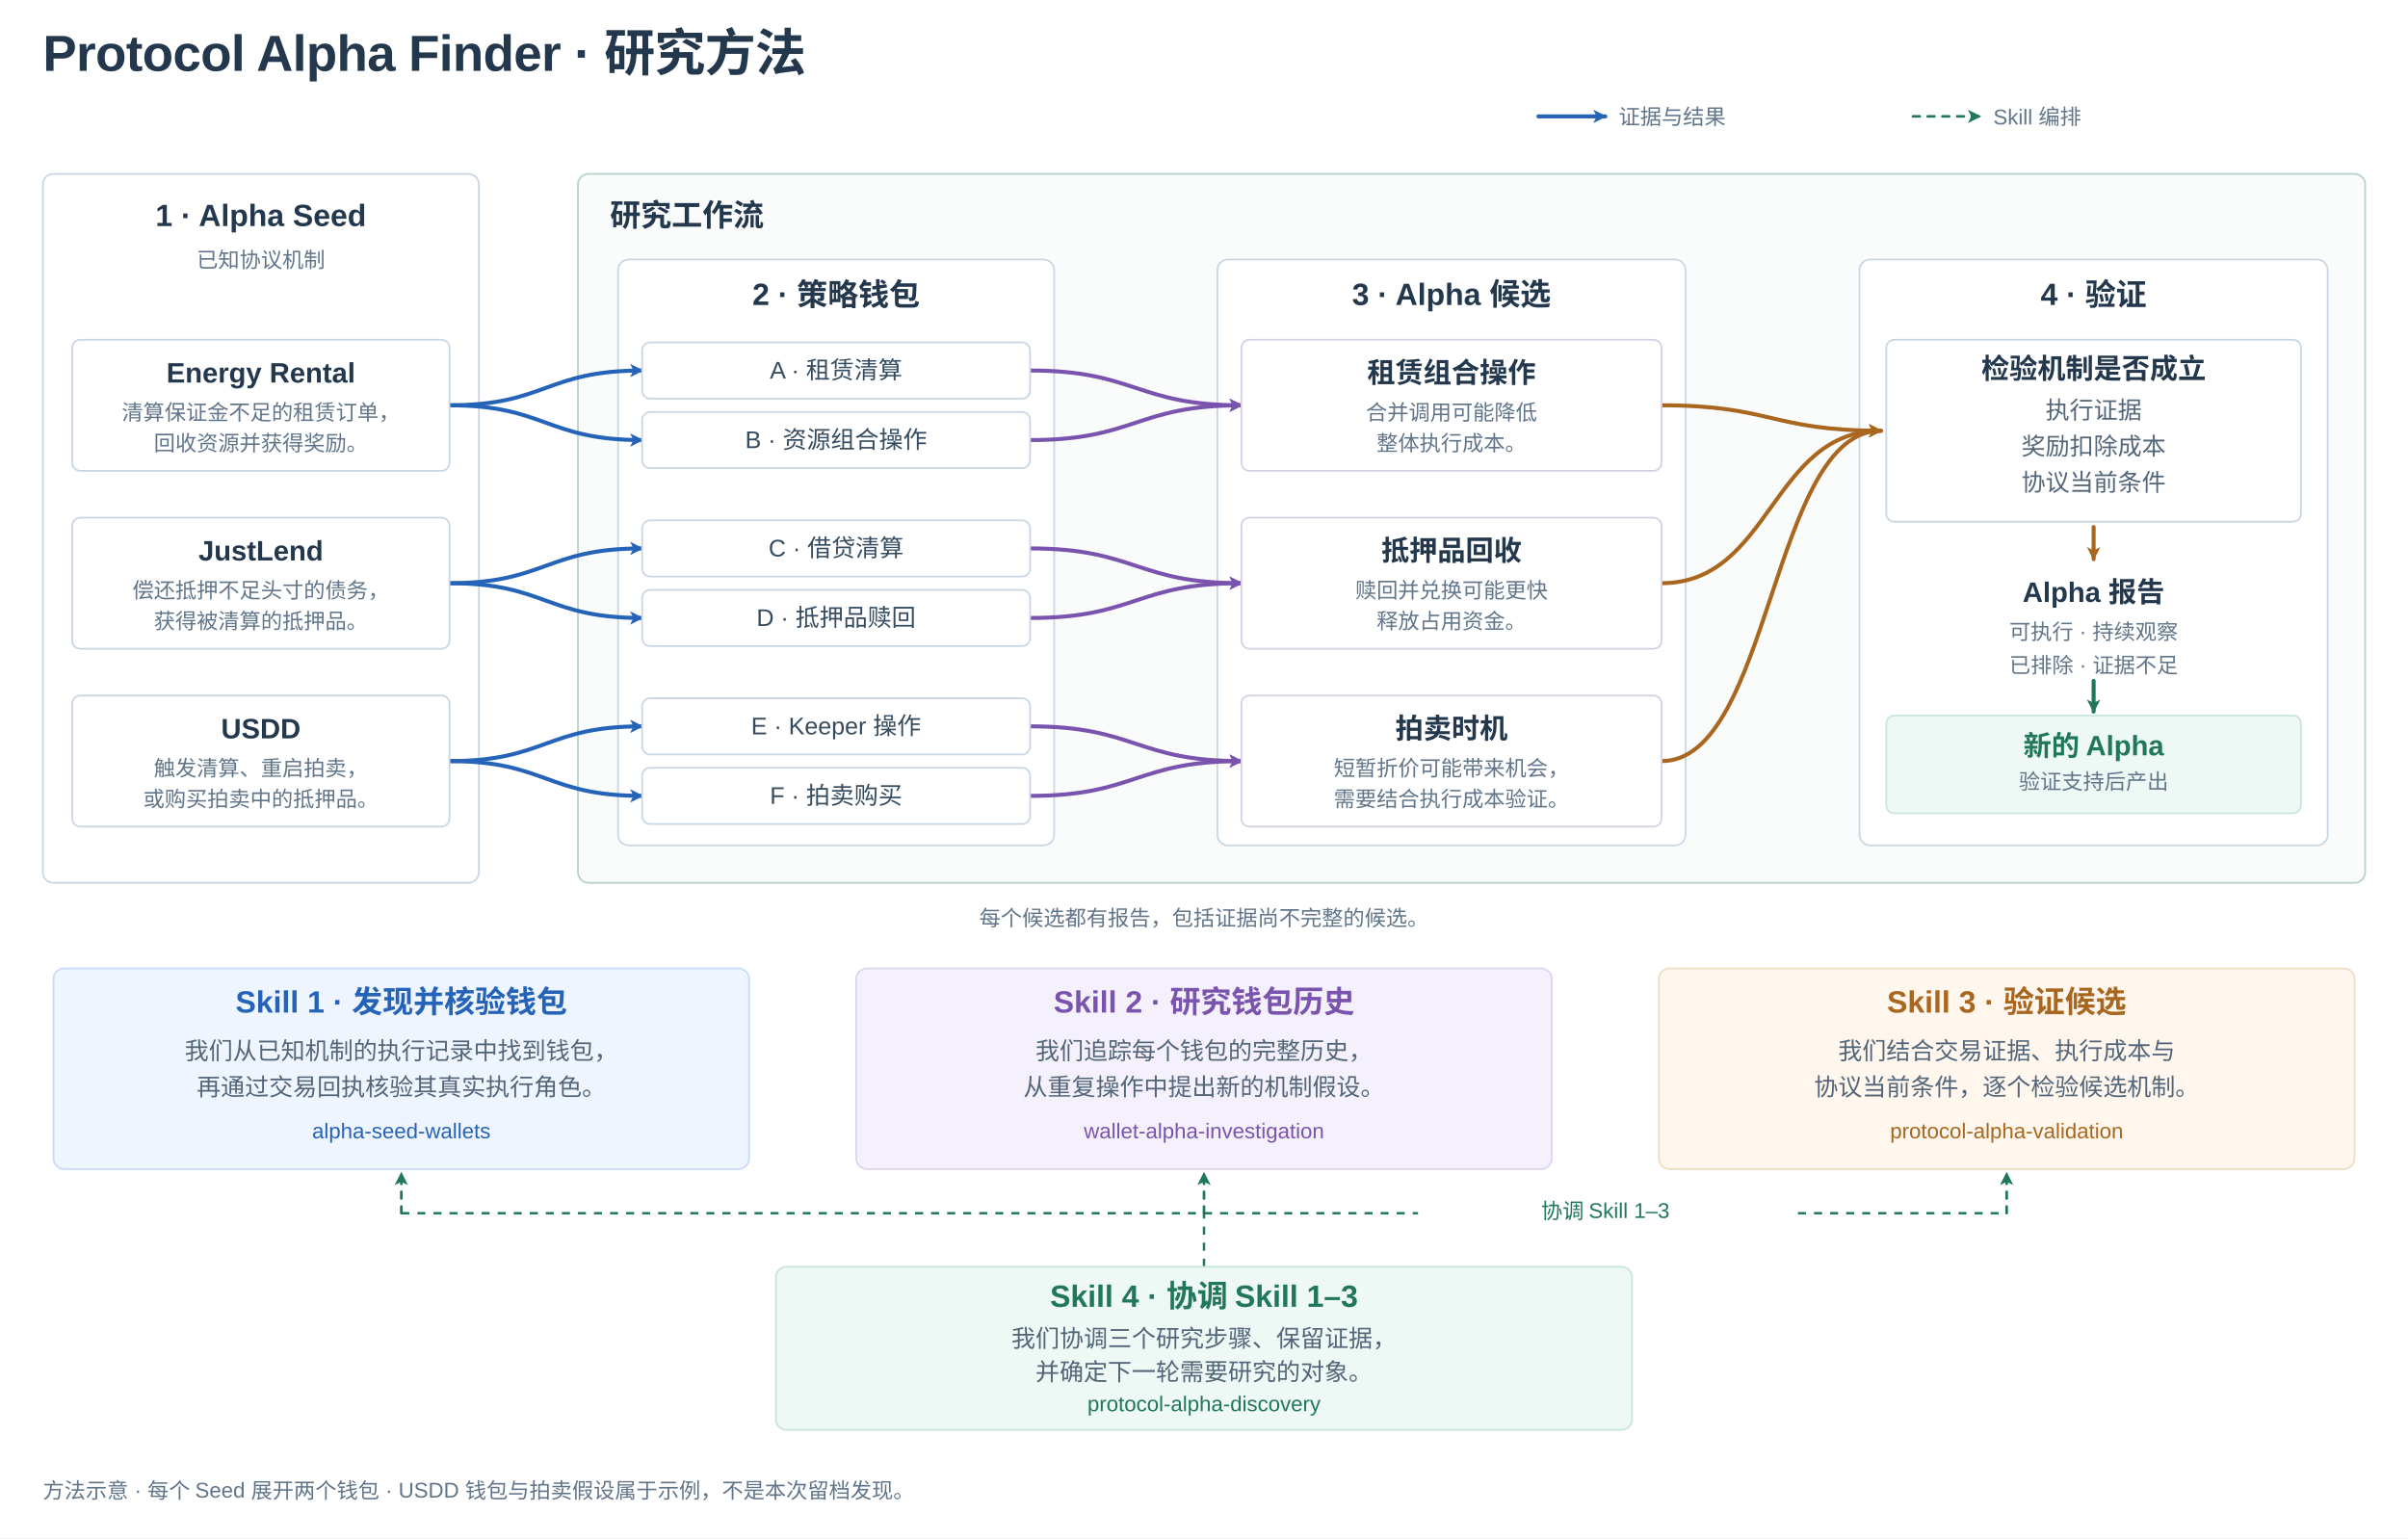
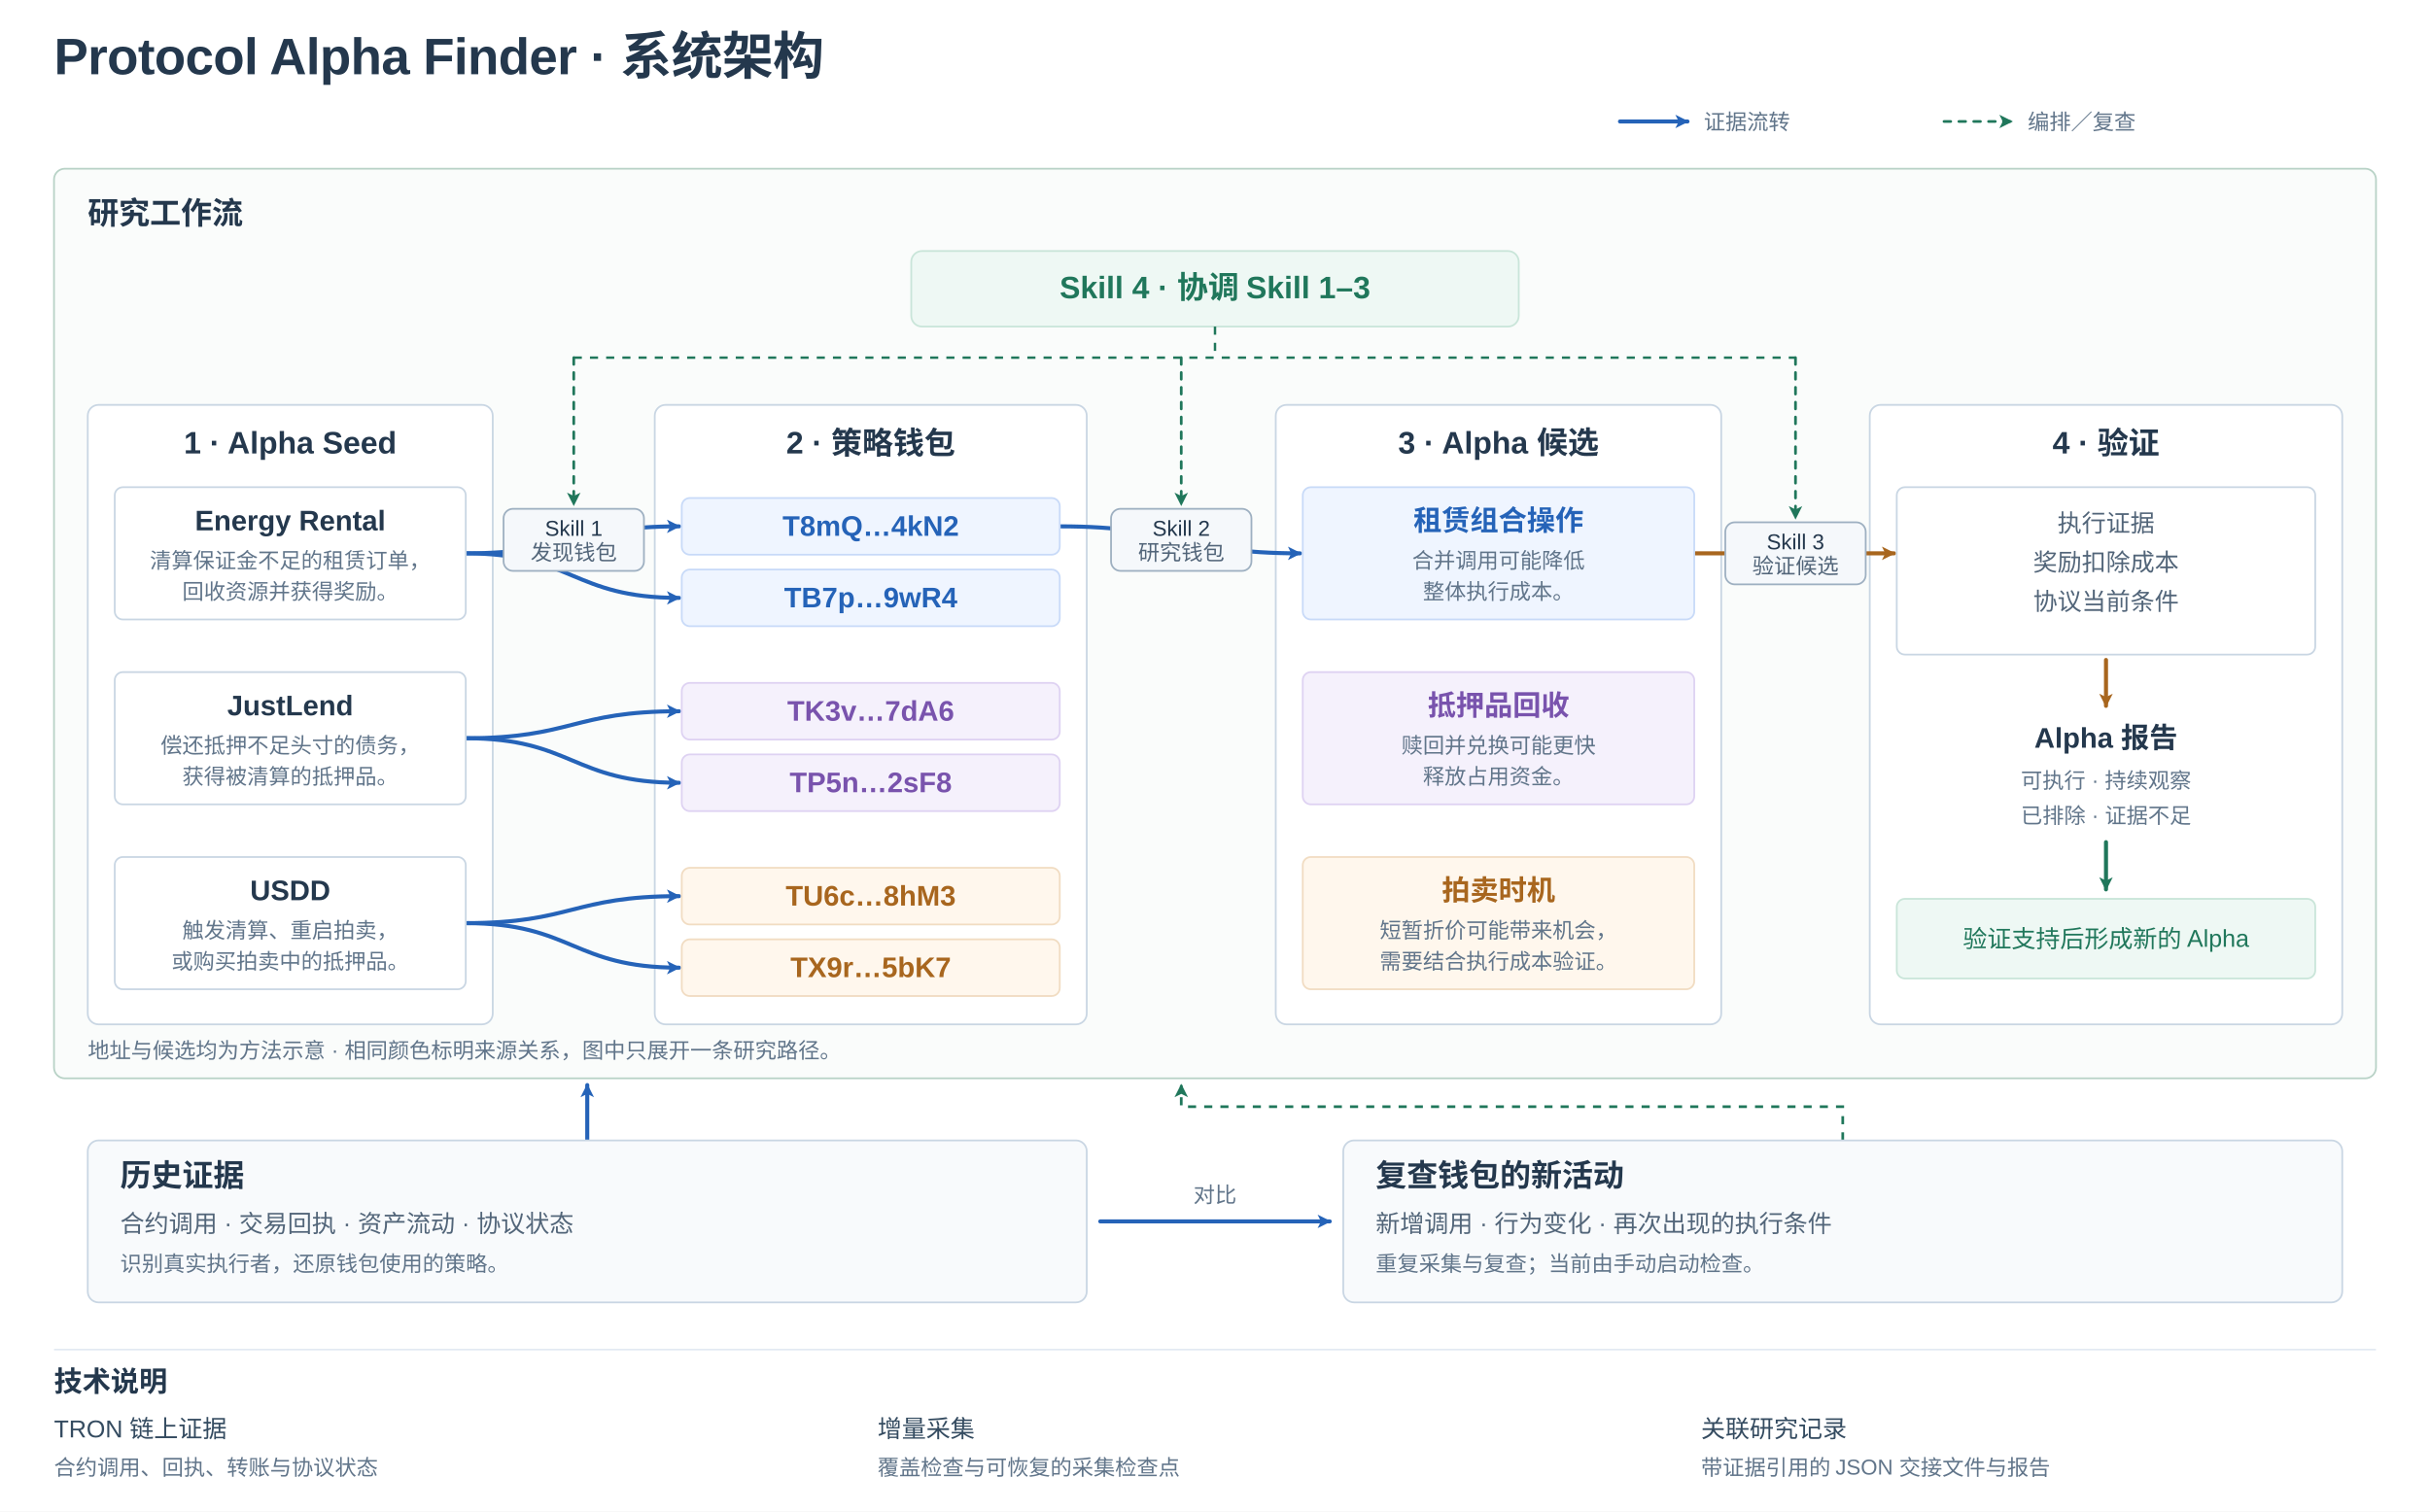
- <svg xmlns="http://www.w3.org/2000/svg" width="1800" height="1150" viewBox="0 0 1800 1150" role="img" aria-labelledby="title desc" xml:lang="zh-CN">
+ <svg xmlns="http://www.w3.org/2000/svg" width="1800" height="1120" viewBox="0 0 1800 1120" role="img" aria-labelledby="title desc" xml:lang="zh-CN">
  <defs>
    <marker id="a0" viewBox="0 0 10 10" refX="9" refY="5" markerWidth="10" markerHeight="10" markerUnits="userSpaceOnUse" orient="auto">
      <path d="M 0 0 L 10 5 L 0 10 L 2.5 5 Z" fill="#2563b8" />
    </marker>
    <marker id="a1" viewBox="0 0 10 10" refX="9" refY="5" markerWidth="10" markerHeight="10" markerUnits="userSpaceOnUse" orient="auto">
      <path d="M 0 0 L 10 5 L 0 10 L 2.5 5 Z" fill="#7953ad" />
    </marker>
    <marker id="a2" viewBox="0 0 10 10" refX="9" refY="5" markerWidth="10" markerHeight="10" markerUnits="userSpaceOnUse" orient="auto">
      <path d="M 0 0 L 10 5 L 0 10 L 2.5 5 Z" fill="#a8661e" />
    </marker>
    <marker id="a3" viewBox="0 0 10 10" refX="9" refY="5" markerWidth="10" markerHeight="10" markerUnits="userSpaceOnUse" orient="auto">
      <path d="M 0 0 L 10 5 L 0 10 L 2.5 5 Z" fill="#20775b" />
    </marker>
  </defs>
  <style>
text { font-family: Arial, 'PingFang SC', 'Microsoft YaHei', sans-serif; fill:#24384d; }
.title { font-size:38px; font-weight:700; letter-spacing:-.4px; }
.heading { font-size:23px; font-weight:650; }
.node { font-size:21px; font-weight:600; }
.body { font-size:18px; fill:#526579; }
.small { font-size:16px; fill:#61758a; }
.code { font-family:'SFMono-Regular',Consolas,monospace; font-size:16px; }
.label { font-size:14px; font-weight:650; letter-spacing:1px; fill:#61758a; }
</style>
-   <rect x="0" y="0" width="1800" height="1150" rx="0" fill="#ffffff" stroke="none" stroke-width="1.3" />
-   <text x="32" y="53" class="title" text-anchor="start">Protocol Alpha Finder · 研究方法</text>
-   <path data-kind="legend-flow" d="M 1150 87 C 1175.0 87 1175.0 87 1200 87" stroke="#2563b8" stroke-width="3" fill="none" stroke-linecap="round" marker-end="url(#a0)" />
-   <text x="1210" y="93" class="small" text-anchor="start">证据与结果</text>
-   <path data-kind="legend-coordination" d="M 1430 87 C 1455.0 87 1455.0 87 1480 87" stroke="#20775b" stroke-width="2" fill="none" stroke-linecap="round" marker-end="url(#a3)" stroke-dasharray="5 6" />
-   <text x="1490" y="93" class="small" text-anchor="start">Skill 编排</text>
-   <rect x="32" y="130" width="326" height="530" rx="8" fill="#ffffff" stroke="#c9d6e3" stroke-width="1.3" />
-   <text x="195" y="169" class="heading" text-anchor="middle">1 · Alpha Seed</text>
-   <text x="195" y="200" class="small" text-anchor="middle">已知协议机制</text>
-   <rect x="432" y="130" width="1336" height="530" rx="8" fill="#fafcfb" stroke="#b8d2c6" stroke-width="1.3" />
-   <text x="456" y="169" class="heading" text-anchor="start">研究工作流</text>
-   <rect x="462" y="194" width="326" height="438" rx="8" fill="#ffffff" stroke="#c9d6e3" stroke-width="1.3" />
-   <text x="625.0" y="228" class="heading" text-anchor="middle">2 · 策略钱包</text>
-   <rect x="910" y="194" width="350" height="438" rx="8" fill="#ffffff" stroke="#c9d6e3" stroke-width="1.3" />
-   <text x="1085.0" y="228" class="heading" text-anchor="middle">3 · Alpha 候选</text>
-   <rect x="1390" y="194" width="350" height="438" rx="8" fill="#ffffff" stroke="#c9d6e3" stroke-width="1.3" />
-   <text x="1565.0" y="228" class="heading" text-anchor="middle">4 · 验证</text>
-   <path data-kind="seed-wallet" d="M 336 303 C 408.0 303 408.0 277 480 277" stroke="#2563b8" stroke-width="3" fill="none" stroke-linecap="round" marker-end="url(#a0)" />
-   <path data-kind="seed-wallet" d="M 336 303 C 408.0 303 408.0 329 480 329" stroke="#2563b8" stroke-width="3" fill="none" stroke-linecap="round" marker-end="url(#a0)" />
-   <path data-kind="seed-wallet" d="M 336 436 C 408.0 436 408.0 410 480 410" stroke="#2563b8" stroke-width="3" fill="none" stroke-linecap="round" marker-end="url(#a0)" />
-   <path data-kind="seed-wallet" d="M 336 436 C 408.0 436 408.0 462 480 462" stroke="#2563b8" stroke-width="3" fill="none" stroke-linecap="round" marker-end="url(#a0)" />
-   <path data-kind="seed-wallet" d="M 336 569 C 408.0 569 408.0 543 480 543" stroke="#2563b8" stroke-width="3" fill="none" stroke-linecap="round" marker-end="url(#a0)" />
-   <path data-kind="seed-wallet" d="M 336 569 C 408.0 569 408.0 595 480 595" stroke="#2563b8" stroke-width="3" fill="none" stroke-linecap="round" marker-end="url(#a0)" />
-   <path data-kind="wallet-candidate" d="M 770 277 C 849.0 277 849.0 303 928 303" stroke="#7953ad" stroke-width="3" fill="none" stroke-linecap="round" marker-end="url(#a1)" />
-   <path data-kind="wallet-candidate" d="M 770 329 C 849.0 329 849.0 303 928 303" stroke="#7953ad" stroke-width="3" fill="none" stroke-linecap="round" marker-end="url(#a1)" />
-   <path data-kind="wallet-candidate" d="M 770 410 C 849.0 410 849.0 436 928 436" stroke="#7953ad" stroke-width="3" fill="none" stroke-linecap="round" marker-end="url(#a1)" />
-   <path data-kind="wallet-candidate" d="M 770 462 C 849.0 462 849.0 436 928 436" stroke="#7953ad" stroke-width="3" fill="none" stroke-linecap="round" marker-end="url(#a1)" />
-   <path data-kind="wallet-candidate" d="M 770 543 C 849.0 543 849.0 569 928 569" stroke="#7953ad" stroke-width="3" fill="none" stroke-linecap="round" marker-end="url(#a1)" />
-   <path data-kind="wallet-candidate" d="M 770 595 C 849.0 595 849.0 569 928 569" stroke="#7953ad" stroke-width="3" fill="none" stroke-linecap="round" marker-end="url(#a1)" />
-   <path data-kind="candidate-validation" d="M 1242 303 C 1324.0 303 1324.0 322 1406 322" stroke="#a8661e" stroke-width="3" fill="none" stroke-linecap="round" marker-end="url(#a2)" />
-   <path data-kind="candidate-validation" d="M 1242 436 C 1324.0 436 1324.0 322 1406 322" stroke="#a8661e" stroke-width="3" fill="none" stroke-linecap="round" marker-end="url(#a2)" />
-   <path data-kind="candidate-validation" d="M 1242 569 C 1324.0 569 1324.0 322 1406 322" stroke="#a8661e" stroke-width="3" fill="none" stroke-linecap="round" marker-end="url(#a2)" />
-   <rect x="54" y="254" width="282" height="98" rx="6" fill="#ffffff" stroke="#c9d6e3" stroke-width="1.3" />
-   <text x="195" y="286" class="node" text-anchor="middle">Energy Rental</text>
-   <text x="195" y="314" class="small" text-anchor="middle">清算保证金不足的租赁订单，</text>
-   <text x="195" y="337" class="small" text-anchor="middle">回收资源并获得奖励。</text>
-   <rect x="928" y="254" width="314" height="98" rx="6" fill="#ffffff" stroke="#d8cfe5" stroke-width="1.3" />
-   <text x="1085" y="286" class="node" text-anchor="middle">租赁组合操作</text>
-   <text x="1085" y="314" class="small" text-anchor="middle">合并调用可能降低</text>
-   <text x="1085" y="337" class="small" text-anchor="middle">整体执行成本。</text>
-   <rect x="54" y="387" width="282" height="98" rx="6" fill="#ffffff" stroke="#c9d6e3" stroke-width="1.3" />
-   <text x="195" y="419" class="node" text-anchor="middle">JustLend</text>
-   <text x="195" y="447" class="small" text-anchor="middle">偿还抵押不足头寸的债务，</text>
-   <text x="195" y="470" class="small" text-anchor="middle">获得被清算的抵押品。</text>
-   <rect x="928" y="387" width="314" height="98" rx="6" fill="#ffffff" stroke="#d8cfe5" stroke-width="1.3" />
-   <text x="1085" y="419" class="node" text-anchor="middle">抵押品回收</text>
-   <text x="1085" y="447" class="small" text-anchor="middle">赎回并兑换可能更快</text>
-   <text x="1085" y="470" class="small" text-anchor="middle">释放占用资金。</text>
-   <rect x="54" y="520" width="282" height="98" rx="6" fill="#ffffff" stroke="#c9d6e3" stroke-width="1.3" />
-   <text x="195" y="552" class="node" text-anchor="middle">USDD</text>
-   <text x="195" y="580" class="small" text-anchor="middle">触发清算、重启拍卖，</text>
-   <text x="195" y="603" class="small" text-anchor="middle">或购买拍卖中的抵押品。</text>
-   <rect x="928" y="520" width="314" height="98" rx="6" fill="#ffffff" stroke="#d8cfe5" stroke-width="1.3" />
-   <text x="1085" y="552" class="node" text-anchor="middle">拍卖时机</text>
-   <text x="1085" y="580" class="small" text-anchor="middle">短暂折价可能带来机会，</text>
-   <text x="1085" y="603" class="small" text-anchor="middle">需要结合执行成本验证。</text>
-   <rect x="480" y="256" width="290" height="42" rx="6" fill="#ffffff" stroke="#c9d6e3" stroke-width="1.3" />
-   <text x="625" y="283" class="body" text-anchor="middle" style="fill:#344b60">A · 租赁清算</text>
-   <rect x="480" y="308" width="290" height="42" rx="6" fill="#ffffff" stroke="#c9d6e3" stroke-width="1.3" />
-   <text x="625" y="335" class="body" text-anchor="middle" style="fill:#344b60">B · 资源组合操作</text>
-   <rect x="480" y="389" width="290" height="42" rx="6" fill="#ffffff" stroke="#c9d6e3" stroke-width="1.3" />
-   <text x="625" y="416" class="body" text-anchor="middle" style="fill:#344b60">C · 借贷清算</text>
-   <rect x="480" y="441" width="290" height="42" rx="6" fill="#ffffff" stroke="#c9d6e3" stroke-width="1.3" />
-   <text x="625" y="468" class="body" text-anchor="middle" style="fill:#344b60">D · 抵押品赎回</text>
-   <rect x="480" y="522" width="290" height="42" rx="6" fill="#ffffff" stroke="#c9d6e3" stroke-width="1.3" />
-   <text x="625" y="549" class="body" text-anchor="middle" style="fill:#344b60">E · Keeper 操作</text>
-   <rect x="480" y="574" width="290" height="42" rx="6" fill="#ffffff" stroke="#c9d6e3" stroke-width="1.3" />
-   <text x="625" y="601" class="body" text-anchor="middle" style="fill:#344b60">F · 拍卖购买</text>
-   <rect x="1410" y="254" width="310" height="136" rx="6" fill="#ffffff" stroke="#c9d6e3" stroke-width="1.3" />
-   <text x="1565" y="283" class="node" text-anchor="middle">检验机制是否成立</text>
-   <text x="1565" y="313" class="body" text-anchor="middle">执行证据</text>
-   <text x="1565" y="340" class="body" text-anchor="middle">奖励扣除成本</text>
-   <text x="1565" y="367" class="body" text-anchor="middle">协议当前条件</text>
-   <path data-kind="validation-report" d="M 1565 394 C 1565 406.0 1565 406.0 1565 418" stroke="#a8661e" stroke-width="3" fill="none" stroke-linecap="round" marker-end="url(#a2)" />
-   <text x="1565" y="450" class="node" text-anchor="middle">Alpha 报告</text>
-   <text x="1565" y="478" class="small" text-anchor="middle">可执行 · 持续观察</text>
-   <text x="1565" y="503" class="small" text-anchor="middle">已排除 · 证据不足</text>
-   <path data-kind="report-new-alpha" d="M 1565 509 C 1565 520.5 1565 520.5 1565 532" stroke="#20775b" stroke-width="3" fill="none" stroke-linecap="round" marker-end="url(#a3)" />
-   <rect x="1410" y="535" width="310" height="73" rx="6" fill="#eef8f4" stroke="#c9e5d9" stroke-width="1.3" />
-   <text x="1565" y="565" class="node" text-anchor="middle" style="fill:#20775b">新的 Alpha</text>
-   <text x="1565" y="590" class="small" text-anchor="middle">验证支持后产出</text>
-   <text x="900" y="692" class="small" text-anchor="middle">每个候选都有报告，包括证据尚不完整的候选。</text>
-   <rect x="40" y="724" width="520" height="150" rx="8" fill="#eff5ff" stroke="#c8daf8" stroke-width="1.3" />
-   <text x="300" y="757" class="heading" text-anchor="middle" style="fill:#2563b8">Skill 1 · 发现并核验钱包</text>
-   <text x="300" y="792" class="body" text-anchor="middle">我们从已知机制的执行记录中找到钱包，</text>
-   <text x="300" y="819" class="body" text-anchor="middle">再通过交易回执核验其真实执行角色。</text>
-   <text x="300" y="851" class="small" text-anchor="middle" style="fill:#2563b8">alpha-seed-wallets</text>
-   <rect x="640" y="724" width="520" height="150" rx="8" fill="#f5f1fc" stroke="#ded2f2" stroke-width="1.3" />
-   <text x="900" y="757" class="heading" text-anchor="middle" style="fill:#7953ad">Skill 2 · 研究钱包历史</text>
-   <text x="900" y="792" class="body" text-anchor="middle">我们追踪每个钱包的完整历史，</text>
-   <text x="900" y="819" class="body" text-anchor="middle">从重复操作中提出新的机制假设。</text>
-   <text x="900" y="851" class="small" text-anchor="middle" style="fill:#7953ad">wallet-alpha-investigation</text>
-   <rect x="1240" y="724" width="520" height="150" rx="8" fill="#fff7ed" stroke="#f1dcc2" stroke-width="1.3" />
-   <text x="1500" y="757" class="heading" text-anchor="middle" style="fill:#a8661e">Skill 3 · 验证候选</text>
-   <text x="1500" y="792" class="body" text-anchor="middle">我们结合交易证据、执行成本与</text>
-   <text x="1500" y="819" class="body" text-anchor="middle">协议当前条件，逐个检验候选机制。</text>
-   <text x="1500" y="851" class="small" text-anchor="middle" style="fill:#a8661e">protocol-alpha-validation</text>
-   <path data-kind="coordination-bus" d="M 900 947 V 907 M 300 907 H 1500" fill="none" stroke="#20775b" stroke-width="1.8" stroke-dasharray="6 6" />
-   <path data-kind="skill-coordination" d="M 300 907 C 300 892.0 300 892.0 300 877" stroke="#20775b" stroke-width="2" fill="none" stroke-linecap="round" marker-end="url(#a3)" stroke-dasharray="5 6" />
-   <path data-kind="skill-coordination" d="M 900 907 C 900 892.0 900 892.0 900 877" stroke="#20775b" stroke-width="2" fill="none" stroke-linecap="round" marker-end="url(#a3)" stroke-dasharray="5 6" />
-   <path data-kind="skill-coordination" d="M 1500 907 C 1500 892.0 1500 892.0 1500 877" stroke="#20775b" stroke-width="2" fill="none" stroke-linecap="round" marker-end="url(#a3)" stroke-dasharray="5 6" />
-   <rect x="1060" y="891" width="280" height="29" rx="0" fill="#ffffff" stroke="none" stroke-width="1.3" />
-   <text x="1200" y="911" class="small" text-anchor="middle" style="fill:#20775b">协调 Skill 1–3</text>
-   <rect x="580" y="947" width="640" height="122" rx="8" fill="#eef8f4" stroke="#c9e5d9" stroke-width="1.3" />
-   <text x="900" y="977" class="heading" text-anchor="middle" style="fill:#20775b">Skill 4 · 协调 Skill 1–3</text>
-   <text x="900" y="1007" class="body" text-anchor="middle">我们协调三个研究步骤、保留证据，</text>
-   <text x="900" y="1032" class="body" text-anchor="middle">并确定下一轮需要研究的对象。</text>
-   <text x="900" y="1055" class="small" text-anchor="middle" style="fill:#20775b">protocol-alpha-discovery</text>
-   <text x="32" y="1120" class="small" text-anchor="start">方法示意 · 每个 Seed 展开两个钱包 · USDD 钱包与拍卖假设属于示例，不是本次留档发现。</text>
+   <rect x="0" y="0" width="1800" height="1120" rx="0" fill="#ffffff" stroke="none" stroke-width="1.3" />
+   <text x="40" y="55" class="title" text-anchor="start">Protocol Alpha Finder · 系统架构</text>
+   <path data-kind="legend-evidence" d="M 1200 90 C 1225.0 90 1225.0 90 1250 90" stroke="#2563b8" stroke-width="3" fill="none" stroke-linecap="round" marker-end="url(#a0)" />
+   <text x="1262" y="96" class="small" text-anchor="start">证据流转</text>
+   <path data-kind="legend-control" d="M 1440 90 C 1465.0 90 1465.0 90 1490 90" stroke="#20775b" stroke-width="2" fill="none" stroke-linecap="round" marker-end="url(#a3)" stroke-dasharray="5 6" />
+   <text x="1502" y="96" class="small" text-anchor="start">编排／复查</text>
+   <rect x="40" y="125" width="1720" height="674" rx="8" fill="#fafcfb" stroke="#b8d2c6" stroke-width="1.3" />
+   <text x="65" y="166" class="heading" text-anchor="start">研究工作流</text>
+   <rect x="675" y="186" width="450" height="56" rx="8" fill="#eef8f4" stroke="#c9e5d9" stroke-width="1.3" />
+   <text x="900" y="221" class="heading" text-anchor="middle" style="fill:#20775b">Skill 4 · 协调 Skill 1–3</text>
+   <path data-kind="coordination-bus" d="M 900 242 V 265 M 425 265 H 1330" stroke="#20775b" stroke-width="1.8" stroke-dasharray="6 6" fill="none" />
+   <path data-kind="skill-coordination" d="M 425 265 C 425 319.5 425 319.5 425 374" stroke="#20775b" stroke-width="2" fill="none" stroke-linecap="round" marker-end="url(#a3)" stroke-dasharray="5 6" />
+   <path data-kind="skill-coordination" d="M 875 265 C 875 319.5 875 319.5 875 374" stroke="#20775b" stroke-width="2" fill="none" stroke-linecap="round" marker-end="url(#a3)" stroke-dasharray="5 6" />
+   <path data-kind="skill-coordination" d="M 1330 265 C 1330 324.5 1330 324.5 1330 384" stroke="#20775b" stroke-width="2" fill="none" stroke-linecap="round" marker-end="url(#a3)" stroke-dasharray="5 6" />
+   <rect x="65" y="300" width="300" height="459" rx="8" fill="#ffffff" stroke="#c9d6e3" stroke-width="1.3" />
+   <text x="215.0" y="336" class="heading" text-anchor="middle">1 · Alpha Seed</text>
+   <rect x="485" y="300" width="320" height="459" rx="8" fill="#ffffff" stroke="#c9d6e3" stroke-width="1.3" />
+   <text x="645.0" y="336" class="heading" text-anchor="middle">2 · 策略钱包</text>
+   <rect x="945" y="300" width="330" height="459" rx="8" fill="#ffffff" stroke="#c9d6e3" stroke-width="1.3" />
+   <text x="1110.0" y="336" class="heading" text-anchor="middle">3 · Alpha 候选</text>
+   <rect x="1385" y="300" width="350" height="459" rx="8" fill="#ffffff" stroke="#c9d6e3" stroke-width="1.3" />
+   <text x="1560.0" y="336" class="heading" text-anchor="middle">4 · 验证</text>
+   <path data-kind="seed-wallet" d="M 345 410 C 424.0 410 424.0 390 503 390" stroke="#2563b8" stroke-width="3" fill="none" stroke-linecap="round" marker-end="url(#a0)" />
+   <path data-kind="seed-wallet" d="M 345 410 C 424.0 410 424.0 443 503 443" stroke="#2563b8" stroke-width="3" fill="none" stroke-linecap="round" marker-end="url(#a0)" />
+   <path data-kind="seed-wallet" d="M 345 547 C 424.0 547 424.0 527 503 527" stroke="#2563b8" stroke-width="3" fill="none" stroke-linecap="round" marker-end="url(#a0)" />
+   <path data-kind="seed-wallet" d="M 345 547 C 424.0 547 424.0 580 503 580" stroke="#2563b8" stroke-width="3" fill="none" stroke-linecap="round" marker-end="url(#a0)" />
+   <path data-kind="seed-wallet" d="M 345 684 C 424.0 684 424.0 664 503 664" stroke="#2563b8" stroke-width="3" fill="none" stroke-linecap="round" marker-end="url(#a0)" />
+   <path data-kind="seed-wallet" d="M 345 684 C 424.0 684 424.0 717 503 717" stroke="#2563b8" stroke-width="3" fill="none" stroke-linecap="round" marker-end="url(#a0)" />
+   <path data-kind="wallet-candidate" d="M 785 390 C 874.0 390 874.0 410 963 410" stroke="#2563b8" stroke-width="3" fill="none" stroke-linecap="round" marker-end="url(#a0)" />
+   <path data-kind="candidate-validation" d="M 1255 410 C 1329.0 410 1329.0 410 1403 410" stroke="#a8661e" stroke-width="3" fill="none" stroke-linecap="round" marker-end="url(#a2)" />
+   <rect x="85" y="361" width="260" height="98" rx="6" fill="#ffffff" stroke="#c9d6e3" stroke-width="1.3" />
+   <text x="215" y="393" class="node" text-anchor="middle">Energy Rental</text>
+   <text x="215" y="421" class="small" text-anchor="middle">清算保证金不足的租赁订单，</text>
+   <text x="215" y="444" class="small" text-anchor="middle">回收资源并获得奖励。</text>
+   <rect x="965" y="361" width="290" height="98" rx="6" fill="#eff5ff" stroke="#c8daf8" stroke-width="1.3" />
+   <text x="1110" y="393" class="node" text-anchor="middle" style="fill:#2563b8">租赁组合操作</text>
+   <text x="1110" y="421" class="small" text-anchor="middle">合并调用可能降低</text>
+   <text x="1110" y="444" class="small" text-anchor="middle">整体执行成本。</text>
+   <rect x="85" y="498" width="260" height="98" rx="6" fill="#ffffff" stroke="#c9d6e3" stroke-width="1.3" />
+   <text x="215" y="530" class="node" text-anchor="middle">JustLend</text>
+   <text x="215" y="558" class="small" text-anchor="middle">偿还抵押不足头寸的债务，</text>
+   <text x="215" y="581" class="small" text-anchor="middle">获得被清算的抵押品。</text>
+   <rect x="965" y="498" width="290" height="98" rx="6" fill="#f5f1fc" stroke="#ded2f2" stroke-width="1.3" />
+   <text x="1110" y="530" class="node" text-anchor="middle" style="fill:#7953ad">抵押品回收</text>
+   <text x="1110" y="558" class="small" text-anchor="middle">赎回并兑换可能更快</text>
+   <text x="1110" y="581" class="small" text-anchor="middle">释放占用资金。</text>
+   <rect x="85" y="635" width="260" height="98" rx="6" fill="#ffffff" stroke="#c9d6e3" stroke-width="1.3" />
+   <text x="215" y="667" class="node" text-anchor="middle">USDD</text>
+   <text x="215" y="695" class="small" text-anchor="middle">触发清算、重启拍卖，</text>
+   <text x="215" y="718" class="small" text-anchor="middle">或购买拍卖中的抵押品。</text>
+   <rect x="965" y="635" width="290" height="98" rx="6" fill="#fff7ed" stroke="#f1dcc2" stroke-width="1.3" />
+   <text x="1110" y="667" class="node" text-anchor="middle" style="fill:#a8661e">拍卖时机</text>
+   <text x="1110" y="695" class="small" text-anchor="middle">短暂折价可能带来机会，</text>
+   <text x="1110" y="718" class="small" text-anchor="middle">需要结合执行成本验证。</text>
+   <rect x="505" y="369" width="280" height="42" rx="6" fill="#eff5ff" stroke="#c8daf8" stroke-width="1.3" />
+   <text x="645" y="397" class="node" text-anchor="middle" style="fill:#2563b8">T8mQ…4kN2</text>
+   <rect x="505" y="422" width="280" height="42" rx="6" fill="#eff5ff" stroke="#c8daf8" stroke-width="1.3" />
+   <text x="645" y="450" class="node" text-anchor="middle" style="fill:#2563b8">TB7p…9wR4</text>
+   <rect x="505" y="506" width="280" height="42" rx="6" fill="#f5f1fc" stroke="#ded2f2" stroke-width="1.3" />
+   <text x="645" y="534" class="node" text-anchor="middle" style="fill:#7953ad">TK3v…7dA6</text>
+   <rect x="505" y="559" width="280" height="42" rx="6" fill="#f5f1fc" stroke="#ded2f2" stroke-width="1.3" />
+   <text x="645" y="587" class="node" text-anchor="middle" style="fill:#7953ad">TP5n…2sF8</text>
+   <rect x="505" y="643" width="280" height="42" rx="6" fill="#fff7ed" stroke="#f1dcc2" stroke-width="1.3" />
+   <text x="645" y="671" class="node" text-anchor="middle" style="fill:#a8661e">TU6c…8hM3</text>
+   <rect x="505" y="696" width="280" height="42" rx="6" fill="#fff7ed" stroke="#f1dcc2" stroke-width="1.3" />
+   <text x="645" y="724" class="node" text-anchor="middle" style="fill:#a8661e">TX9r…5bK7</text>
+   <rect x="373" y="377" width="104" height="46" rx="7" fill="#f5f8fb" stroke="#9eb0c1" stroke-width="1.3" />
+   <text x="425" y="397" class="small" text-anchor="middle" style="fill:#24384d">Skill 1</text>
+   <text x="425" y="415" class="small" text-anchor="middle" style="fill:#526579">发现钱包</text>
+   <rect x="823" y="377" width="104" height="46" rx="7" fill="#f5f8fb" stroke="#9eb0c1" stroke-width="1.3" />
+   <text x="875" y="397" class="small" text-anchor="middle" style="fill:#24384d">Skill 2</text>
+   <text x="875" y="415" class="small" text-anchor="middle" style="fill:#526579">研究钱包</text>
+   <rect x="1278" y="387" width="104" height="46" rx="7" fill="#f5f8fb" stroke="#9eb0c1" stroke-width="1.3" />
+   <text x="1330" y="407" class="small" text-anchor="middle" style="fill:#24384d">Skill 3</text>
+   <text x="1330" y="425" class="small" text-anchor="middle" style="fill:#526579">验证候选</text>
+   <rect x="1405" y="361" width="310" height="124" rx="6" fill="#ffffff" stroke="#c9d6e3" stroke-width="1.3" />
+   <text x="1560" y="394" class="body" text-anchor="middle">执行证据</text>
+   <text x="1560" y="423" class="body" text-anchor="middle">奖励扣除成本</text>
+   <text x="1560" y="452" class="body" text-anchor="middle">协议当前条件</text>
+   <path data-kind="validation-report" d="M 1560 489 C 1560 506.0 1560 506.0 1560 523" stroke="#a8661e" stroke-width="3" fill="none" stroke-linecap="round" marker-end="url(#a2)" />
+   <text x="1560" y="554" class="node" text-anchor="middle">Alpha 报告</text>
+   <text x="1560" y="584" class="small" text-anchor="middle">可执行 · 持续观察</text>
+   <text x="1560" y="610" class="small" text-anchor="middle">已排除 · 证据不足</text>
+   <path data-kind="report-new-alpha" d="M 1560 624 C 1560 641.5 1560 641.5 1560 659" stroke="#20775b" stroke-width="3" fill="none" stroke-linecap="round" marker-end="url(#a3)" />
+   <rect x="1405" y="666" width="310" height="59" rx="6" fill="#eef8f4" stroke="#c9e5d9" stroke-width="1.3" />
+   <text x="1560" y="702" class="body" text-anchor="middle" style="fill:#20775b">验证支持后形成新的 Alpha</text>
+   <text x="65" y="784" class="small" text-anchor="start">地址与候选均为方法示意 · 相同颜色标明来源关系，图中只展开一条研究路径。</text>
+   <path data-kind="history-workflow" d="M 435 845 C 435 824.5 435 824.5 435 804" stroke="#2563b8" stroke-width="3" fill="none" stroke-linecap="round" marker-end="url(#a0)" />
+   <path data-kind="observation-review" d="M 1365 845 V 820 H 875 V 804" fill="none" stroke="#20775b" stroke-width="2" stroke-dasharray="6 6" marker-end="url(#a3)" />
+   <rect x="65" y="845" width="740" height="120" rx="8" fill="#f8fafc" stroke="#c9d6e3" stroke-width="1.3" />
+   <text x="89" y="879" class="heading" text-anchor="start">历史证据</text>
+   <text x="89" y="913" class="body" text-anchor="start">合约调用 · 交易回执 · 资产流动 · 协议状态</text>
+   <text x="89" y="942" class="small" text-anchor="start">识别真实执行者，还原钱包使用的策略。</text>
+   <rect x="995" y="845" width="740" height="120" rx="8" fill="#f8fafc" stroke="#c9d6e3" stroke-width="1.3" />
+   <text x="1019" y="879" class="heading" text-anchor="start">复查钱包的新活动</text>
+   <text x="1019" y="913" class="body" text-anchor="start">新增调用 · 行为变化 · 再次出现的执行条件</text>
+   <text x="1019" y="942" class="small" text-anchor="start">重复采集与复查；当前由手动启动检查。</text>
+   <path data-kind="history-observation" d="M 815 905 C 900.0 905 900.0 905 985 905" stroke="#2563b8" stroke-width="3" fill="none" stroke-linecap="round" marker-end="url(#a0)" />
+   <text x="900" y="891" class="small" text-anchor="middle">对比</text>
+   <path d="M 40 1000 L 1760 1000" stroke="#dce5ef" fill="none" />
+   <text x="40" y="1031" class="node" text-anchor="start">技术说明</text>
+   <text x="40" y="1065" class="body" text-anchor="start" style="fill:#344b60">TRON 链上证据</text>
+   <text x="40" y="1093" class="small" text-anchor="start">合约调用、回执、转账与协议状态</text>
+   <text x="650" y="1065" class="body" text-anchor="start" style="fill:#344b60">增量采集</text>
+   <text x="650" y="1093" class="small" text-anchor="start">覆盖检查与可恢复的采集检查点</text>
+   <text x="1260" y="1065" class="body" text-anchor="start" style="fill:#344b60">关联研究记录</text>
+   <text x="1260" y="1093" class="small" text-anchor="start">带证据引用的 JSON 交接文件与报告</text>
</svg>
